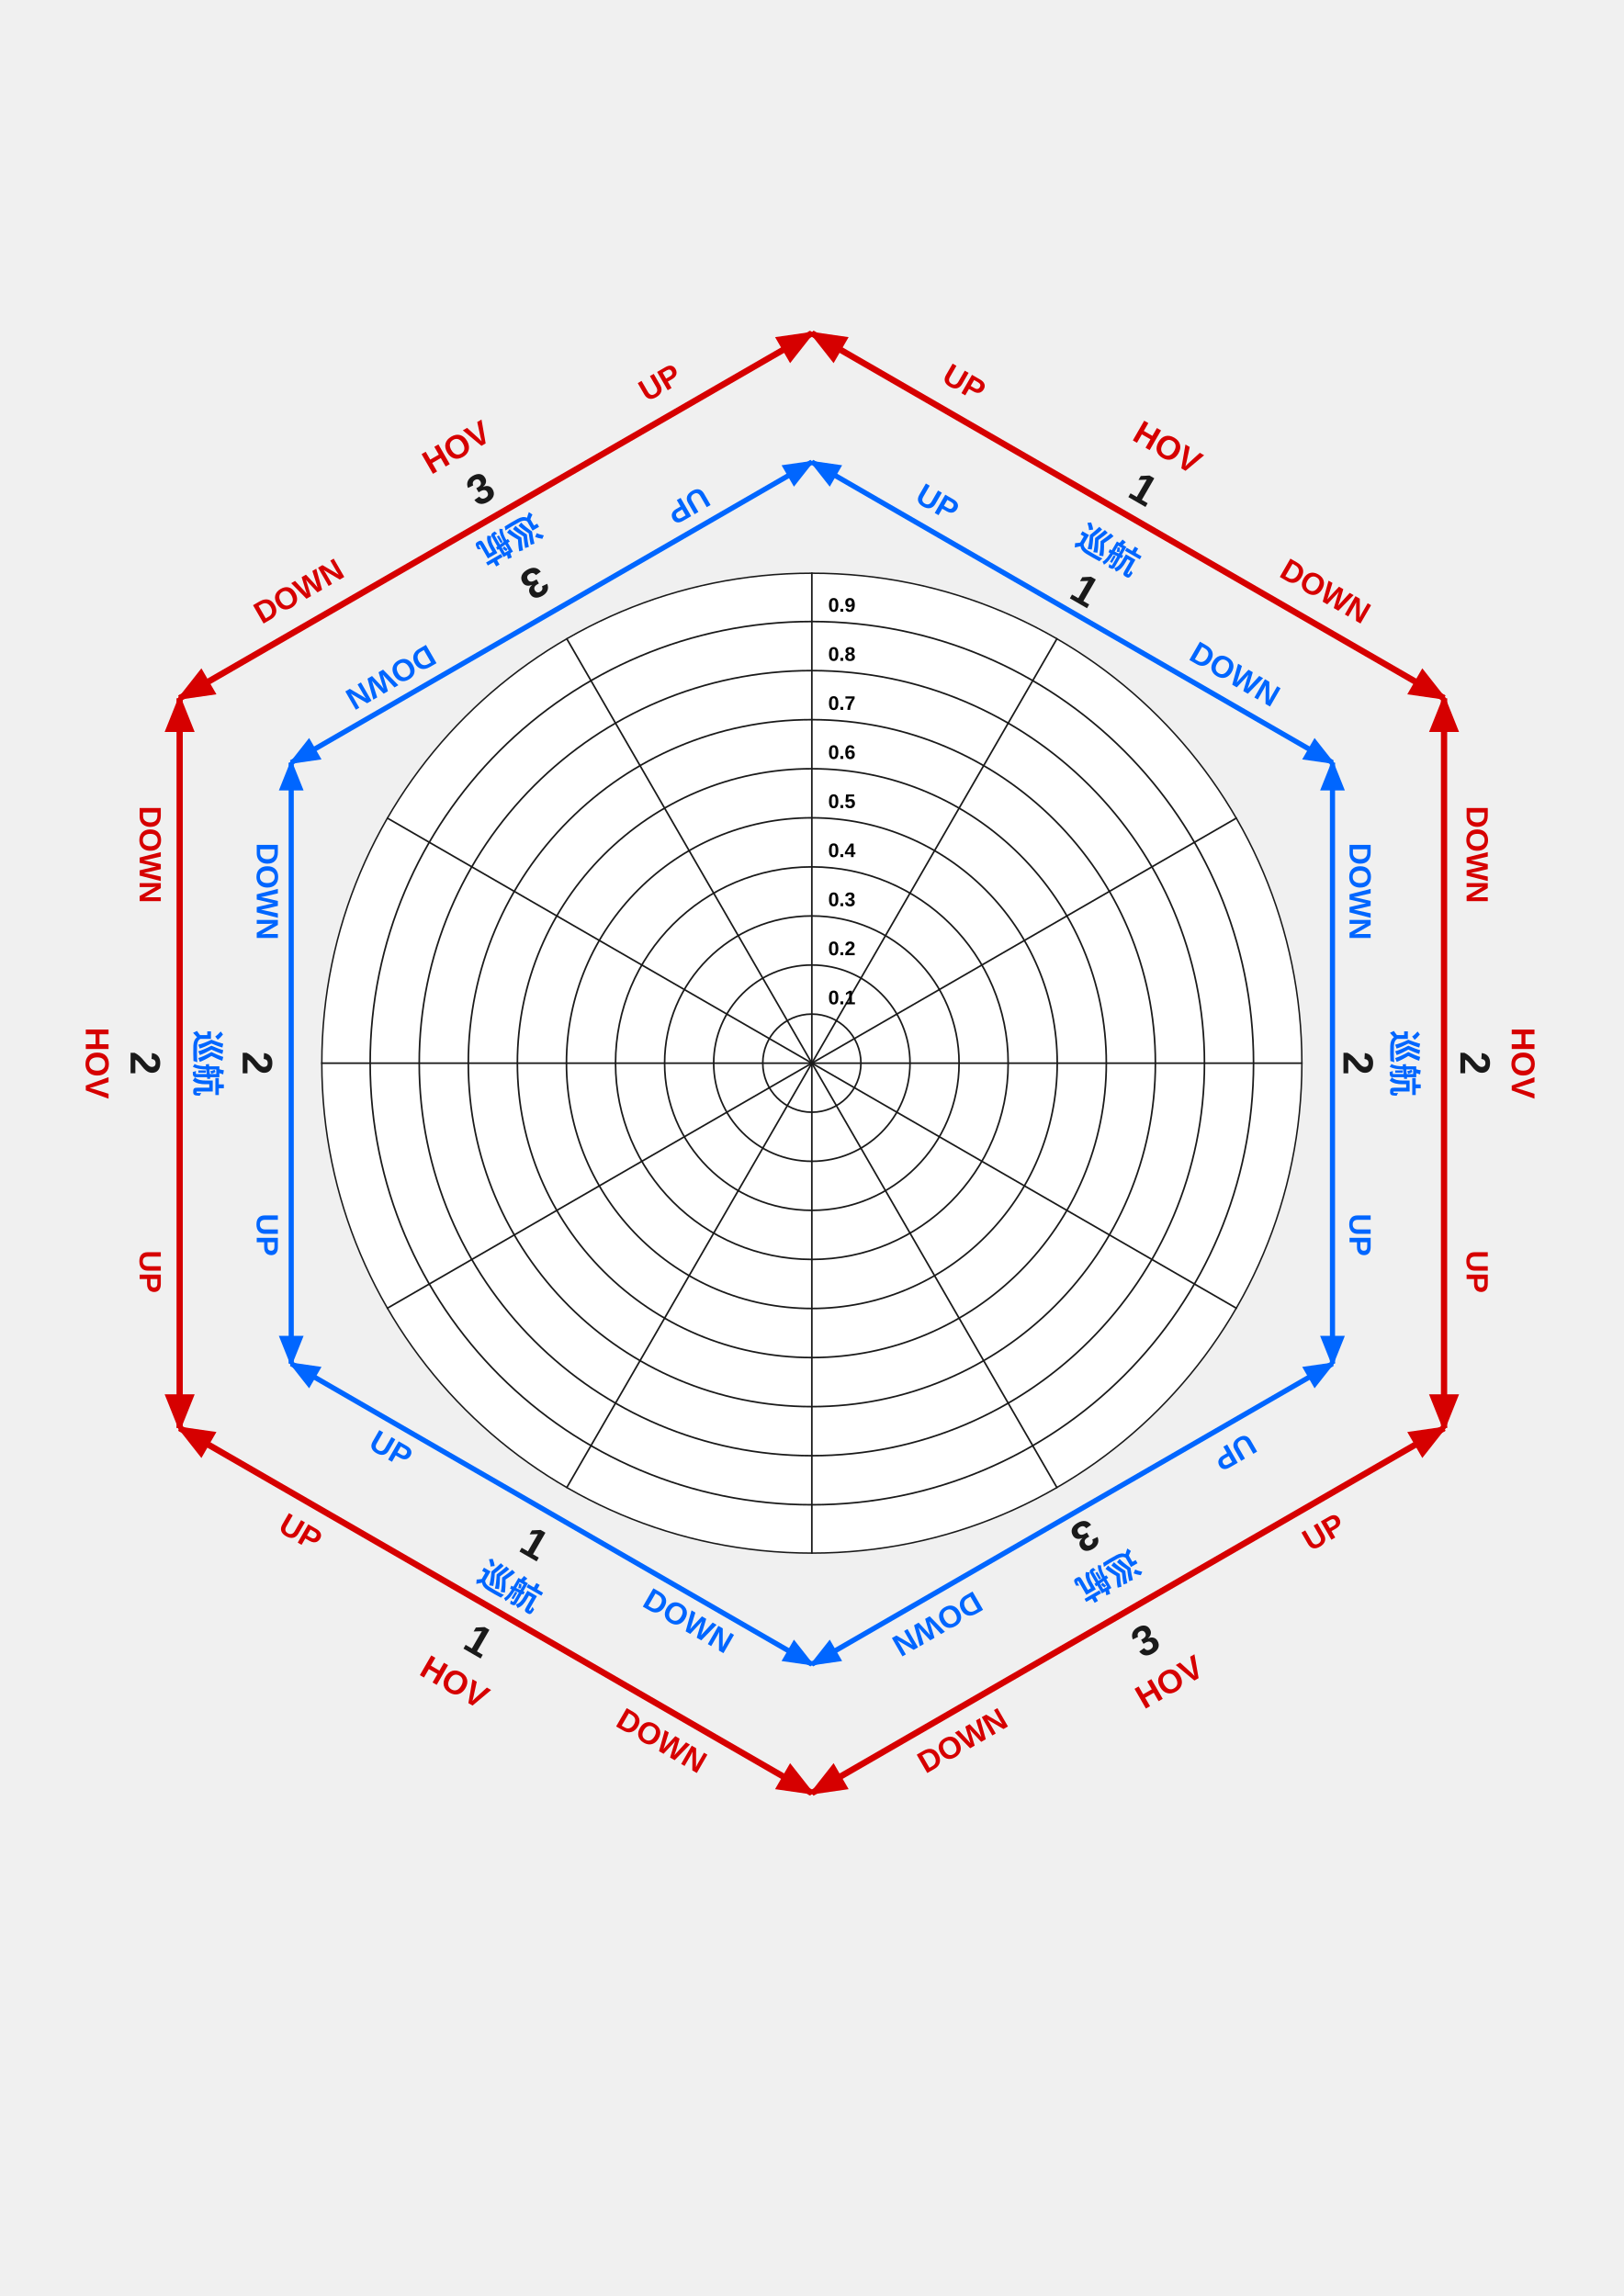
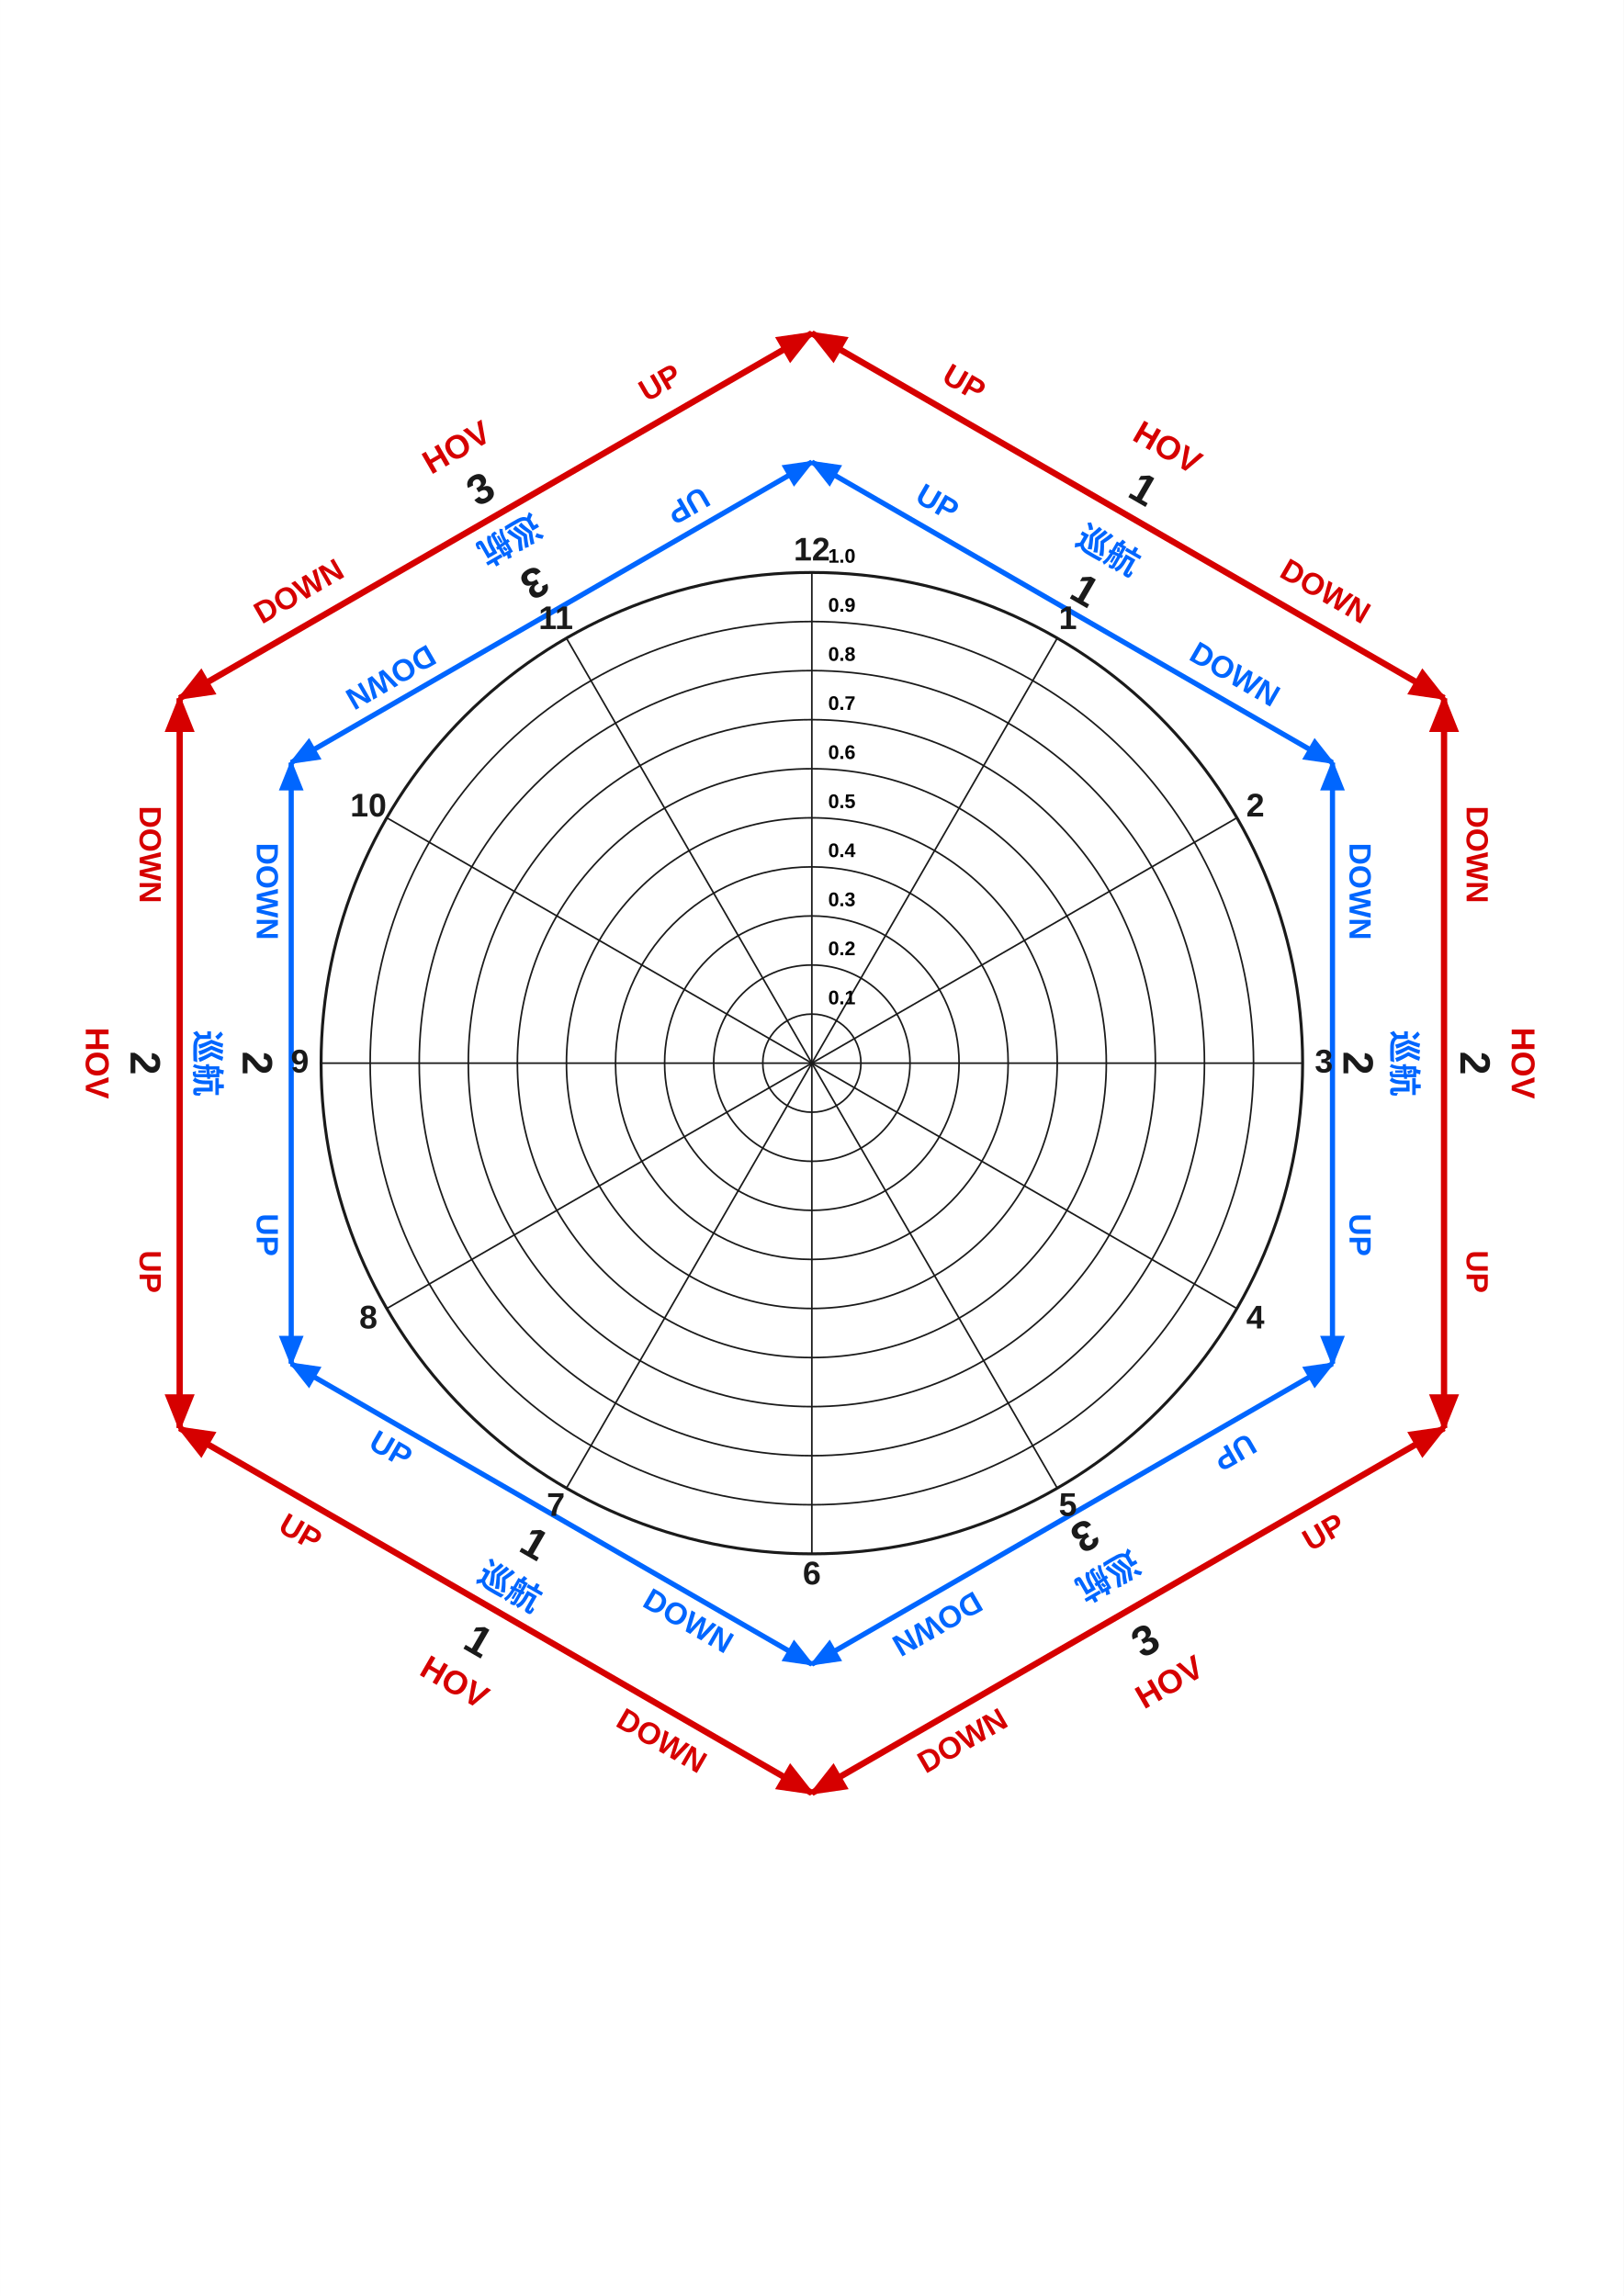
<svg xmlns="http://www.w3.org/2000/svg" width="210mm" height="297mm" viewBox="0 0 794 1123" role="img" aria-labelledby="chart-title chart-description">
  <defs>
-     <clipPath id="backgroundCircleClip" clipPathUnits="userSpaceOnUse">
-       <circle cx="397" cy="520" r="240" />
-     </clipPath>
    <marker id="hovArrowHead" viewBox="0 0 10 8" refX="9" refY="4" markerWidth="18" markerHeight="15" orient="auto-start-reverse" markerUnits="userSpaceOnUse">
      <path d="M0 0 L10 4 L0 8 Z" fill="#d60000" />
    </marker>
    <marker id="cruiseArrowHead" viewBox="0 0 10 8" refX="9" refY="4" markerWidth="18" markerHeight="15" orient="auto-start-reverse" markerUnits="userSpaceOnUse">
      <path d="M0 0 L10 4 L0 8 Z" fill="#0066ff" />
    </marker>
  </defs>
-   <g clip-path="url(#backgroundCircleClip)">
-     <g data-background-scale="true">
-       <g id="backgroundLayer">
-         <rect id="pageBackground" width="794" height="1123" fill="#ffffff" />
-       </g>
-       <g id="chartLayer" fill="none" stroke="#1a1a1a" stroke-width="1" transform="translate(397 520) scale(0.80) translate(-397 -520) translate(0 -41)">
-         <circle id="ring01" cx="397" cy="561" r="30" />
-         <circle id="ring02" cx="397" cy="561" r="60" />
-         <circle id="ring03" cx="397" cy="561" r="90" />
-         <circle id="ring04" cx="397" cy="561" r="120" />
-         <circle id="ring05" cx="397" cy="561" r="150" />
-         <circle id="ring06" cx="397" cy="561" r="180" />
-         <circle id="ring07" cx="397" cy="561" r="210" />
-         <circle id="ring08" cx="397" cy="561" r="240" />
-         <circle id="ring09" cx="397" cy="561" r="270" />
-         <g id="ring10">
-           <circle id="outerCircle" cx="397" cy="561" r="300" stroke-width="1.8" />
-         </g>
-         <line id="axis00" x1="397" y1="561" x2="397" y2="261" />
-         <line id="axis01" x1="397" y1="561" x2="547" y2="301.2" />
-         <line id="axis02" x1="397" y1="561" x2="656.8" y2="411" />
-         <line id="axis03" x1="397" y1="561" x2="697" y2="561" />
-         <line id="axis04" x1="397" y1="561" x2="656.8" y2="711" />
-         <line id="axis05" x1="397" y1="561" x2="547" y2="820.8" />
-         <line id="axis06" x1="397" y1="561" x2="397" y2="861" />
-         <line id="axis07" x1="397" y1="561" x2="247" y2="820.8" />
-         <line id="axis08" x1="397" y1="561" x2="137.2" y2="711" />
-         <line id="axis09" x1="397" y1="561" x2="97" y2="561" />
-         <line id="axis10" x1="397" y1="561" x2="137.2" y2="411" />
-         <line id="axis11" x1="397" y1="561" x2="247" y2="301.2" />
-       </g>
+   <g id="backgroundLayer">
+     <rect id="pageBackground" width="794" height="1123" fill="#ffffff" />
+   </g>
+   <g id="chartLayer" fill="none" stroke="#1a1a1a" stroke-width="1" transform="translate(397 520) scale(0.80) translate(-397 -520) translate(0 -41)">
+     <circle id="ring01" cx="397" cy="561" r="30" />
+     <circle id="ring02" cx="397" cy="561" r="60" />
+     <circle id="ring03" cx="397" cy="561" r="90" />
+     <circle id="ring04" cx="397" cy="561" r="120" />
+     <circle id="ring05" cx="397" cy="561" r="150" />
+     <circle id="ring06" cx="397" cy="561" r="180" />
+     <circle id="ring07" cx="397" cy="561" r="210" />
+     <circle id="ring08" cx="397" cy="561" r="240" />
+     <circle id="ring09" cx="397" cy="561" r="270" />
+     <g id="ring10">
+       <circle id="outerCircle" cx="397" cy="561" r="300" stroke-width="1.8" />
    </g>
+     <line id="axis00" x1="397" y1="561" x2="397" y2="261" />
+     <line id="axis01" x1="397" y1="561" x2="547" y2="301.2" />
+     <line id="axis02" x1="397" y1="561" x2="656.8" y2="411" />
+     <line id="axis03" x1="397" y1="561" x2="697" y2="561" />
+     <line id="axis04" x1="397" y1="561" x2="656.8" y2="711" />
+     <line id="axis05" x1="397" y1="561" x2="547" y2="820.8" />
+     <line id="axis06" x1="397" y1="561" x2="397" y2="861" />
+     <line id="axis07" x1="397" y1="561" x2="247" y2="820.8" />
+     <line id="axis08" x1="397" y1="561" x2="137.2" y2="711" />
+     <line id="axis09" x1="397" y1="561" x2="97" y2="561" />
+     <line id="axis10" x1="397" y1="561" x2="137.2" y2="411" />
+     <line id="axis11" x1="397" y1="561" x2="247" y2="301.2" />
  </g>
  <g id="hovLayer" fill="none" stroke="#d60000" stroke-width="3" stroke-linejoin="round">
    <g id="hovGroup" transform="rotate(0 397 520)" style="cursor: grab;">
      <circle id="hovRotationHandle" cx="397" cy="520" r="358" fill="none" stroke="transparent" stroke-width="44" pointer-events="stroke" style="touch-action: none;" />
      <g id="hovContent" transform="translate(397 520) scale(1.02) translate(-397 -520)">
        <g id="hovHexagon">
          <line id="hovArrowBody00" x1="397" y1="170" x2="700.1" y2="345" marker-start="url(#hovArrowHead)" marker-end="url(#hovArrowHead)" />
          <line id="hovArrowBody01" x1="700.1" y1="345" x2="700.1" y2="695" marker-start="url(#hovArrowHead)" marker-end="url(#hovArrowHead)" />
          <line id="hovArrowBody02" x1="700.1" y1="695" x2="397" y2="870" marker-start="url(#hovArrowHead)" marker-end="url(#hovArrowHead)" />
          <line id="hovArrowBody03" x1="397" y1="870" x2="93.9" y2="695" marker-start="url(#hovArrowHead)" marker-end="url(#hovArrowHead)" />
          <line id="hovArrowBody04" x1="93.9" y1="695" x2="93.9" y2="345" marker-start="url(#hovArrowHead)" marker-end="url(#hovArrowHead)" />
          <line id="hovArrowBody05" x1="93.9" y1="345" x2="397" y2="170" marker-start="url(#hovArrowHead)" marker-end="url(#hovArrowHead)" />
        </g>
        <g id="hovTypeLabels" fill="#d60000" stroke="none" font-family="Arial, 'Noto Sans JP', sans-serif" font-size="15.85" font-weight="700" text-anchor="middle" dominant-baseline="middle">
          <text id="hovTypeLabel1a" x="567.10" y="225.54" transform="rotate(30 567.10 225.54)">HOV</text>
          <text id="hovTypeLabel1b" x="225.27" y="817.62" transform="rotate(30 225.27 817.62)">HOV</text>
          <text id="hovTypeLabel2a" x="737.05" y="520.00" transform="rotate(90 737.05 520.00)">HOV</text>
          <text id="hovTypeLabel2b" x="53.40" y="520.00" transform="rotate(90 53.40 520.00)">HOV</text>
          <text id="hovTypeLabel3a" x="568.87" y="817.53" transform="rotate(-30 568.87 817.53)">HOV</text>
          <text id="hovTypeLabel3b" x="227.05" y="225.46" transform="rotate(-30 227.05 225.46)">HOV</text>
        </g>
        <g id="hovDirectionLabels" fill="#d60000" stroke="none" font-family="Arial, 'Noto Sans JP', sans-serif" font-size="14.73" font-weight="700" text-anchor="middle" dominant-baseline="middle">
          <text id="hovUpLabel3a" x="642.8" y="745.6" transform="rotate(-30 642.8 745.6)">UP</text>
          <text id="hovDownLabel3a" x="469.6" y="845.6" transform="rotate(-30 469.6 845.6)">DOWN</text>
          <text id="hovUpLabel3b" x="324.6" y="194.4" transform="rotate(-30 324.6 194.4)">UP</text>
          <text id="hovDownLabel3b" x="151.4" y="294.4" transform="rotate(-30 151.4 294.4)">DOWN</text>
          <text id="hovDownLabel1a" x="642.8" y="294.4" transform="rotate(30 642.8 294.4)">DOWN</text>
          <text id="hovUpLabel1a" x="469.6" y="194.4" transform="rotate(30 469.6 194.4)">UP</text>
          <text id="hovDownLabel1b" x="324.6" y="845.6" transform="rotate(30 324.6 845.6)">DOWN</text>
          <text id="hovUpLabel1b" x="151.4" y="745.6" transform="rotate(30 151.4 745.6)">UP</text>
          <text id="hovUpLabel2a" x="715.1" y="620" transform="rotate(90 715.1 620)">UP</text>
          <text id="hovDownLabel2a" x="715.1" y="420" transform="rotate(90 715.1 420)">DOWN</text>
          <text id="hovUpLabel2b" x="78.9" y="620" transform="rotate(90 78.9 620)">UP</text>
          <text id="hovDownLabel2b" x="78.9" y="420" transform="rotate(90 78.9 420)">DOWN</text>
        </g>
        <g id="hovSideLabels" fill="#1a1a1a" stroke="none" font-family="Arial, 'Noto Sans JP', sans-serif" font-size="20.38" font-weight="700" text-anchor="middle" dominant-baseline="middle">
          <text id="hovSideLabel1a" x="555.43" y="245.74" transform="rotate(30 555.43 245.74)">1</text>
          <text id="hovSideLabel1b" x="236.66" y="797.93" transform="rotate(30 236.66 797.93)">1</text>
          <text id="hovSideLabel2a" x="713.72" y="520.00" transform="rotate(90 713.72 520.00)">2</text>
          <text id="hovSideLabel2b" x="76.15" y="520.00" transform="rotate(90 76.15 520.00)">2</text>
          <text id="hovSideLabel3a" x="557.49" y="797.83" transform="rotate(-30 557.49 797.83)">3</text>
          <text id="hovSideLabel3b" x="238.73" y="245.66" transform="rotate(-30 238.73 245.66)">3</text>
        </g>
      </g>
    </g>
  </g>
  <g id="cruiseLayer" fill="none" stroke="#0066ff" stroke-width="3" stroke-linejoin="round">
    <g id="cruiseGroup" transform="rotate(0 397 520)" style="cursor: grab;">
      <circle id="cruiseRotationHandle" cx="397" cy="520" r="294" fill="none" stroke="transparent" stroke-width="44" pointer-events="stroke" style="touch-action: none;" />
      <g id="cruiseContent" transform="translate(397 520) scale(0.84) translate(-397 -520)">
        <g id="cruiseHexagon">
          <line id="cruiseArrowBody00" x1="397" y1="170" x2="700.1" y2="345" marker-start="url(#cruiseArrowHead)" marker-end="url(#cruiseArrowHead)" />
          <line id="cruiseArrowBody01" x1="700.1" y1="345" x2="700.1" y2="695" marker-start="url(#cruiseArrowHead)" marker-end="url(#cruiseArrowHead)" />
          <line id="cruiseArrowBody02" x1="700.1" y1="695" x2="397" y2="870" marker-start="url(#cruiseArrowHead)" marker-end="url(#cruiseArrowHead)" />
          <line id="cruiseArrowBody03" x1="397" y1="870" x2="93.9" y2="695" marker-start="url(#cruiseArrowHead)" marker-end="url(#cruiseArrowHead)" />
          <line id="cruiseArrowBody04" x1="93.9" y1="695" x2="93.9" y2="345" marker-start="url(#cruiseArrowHead)" marker-end="url(#cruiseArrowHead)" />
          <line id="cruiseArrowBody05" x1="93.9" y1="345" x2="397" y2="170" marker-start="url(#cruiseArrowHead)" marker-end="url(#cruiseArrowHead)" />
        </g>
        <g id="cruiseTypeLabels" fill="#0066ff" stroke="none" font-family="Arial, 'Noto Sans JP', sans-serif" font-size="19.25" font-weight="700" text-anchor="middle" dominant-baseline="middle">
          <text id="cruiseTypeLabel1a" x="569.50" y="221.39" transform="rotate(30 569.50 221.39)">巡航</text>
          <text id="cruiseTypeLabel1b" x="221.09" y="824.86" transform="rotate(30 221.09 824.86)">巡航</text>
          <text id="cruiseTypeLabel2a" x="741.85" y="520.00" transform="rotate(90 741.85 520.00)">巡航</text>
          <text id="cruiseTypeLabel2b" x="45.05" y="520.00" transform="rotate(90 45.05 520.00)">巡航</text>
          <text id="cruiseTypeLabel3a" x="569.49" y="818.60" transform="rotate(150 569.49 818.60)">巡航</text>
          <text id="cruiseTypeLabel3b" x="221.09" y="215.14" transform="rotate(150 221.09 215.14)">巡航</text>
        </g>
        <g id="cruiseDirectionLabels" fill="#0066ff" stroke="none" font-family="Arial, 'Noto Sans JP', sans-serif" font-size="17.88" font-weight="700" text-anchor="middle" dominant-baseline="middle">
          <text id="cruiseUpLabel3a" x="642.8" y="745.6" transform="rotate(150 642.8 745.6)">UP</text>
          <text id="cruiseDownLabel3a" x="469.6" y="845.6" transform="rotate(150 469.6 845.6)">DOWN</text>
          <text id="cruiseUpLabel3b" x="324.6" y="194.4" transform="rotate(150 324.6 194.4)">UP</text>
          <text id="cruiseDownLabel3b" x="151.4" y="294.4" transform="rotate(150 151.4 294.4)">DOWN</text>
          <text id="cruiseDownLabel1a" x="642.8" y="294.4" transform="rotate(30 642.8 294.4)">DOWN</text>
          <text id="cruiseUpLabel1a" x="469.6" y="194.4" transform="rotate(30 469.6 194.4)">UP</text>
          <text id="cruiseDownLabel1b" x="324.6" y="845.6" transform="rotate(30 324.6 845.6)">DOWN</text>
          <text id="cruiseUpLabel1b" x="151.4" y="745.6" transform="rotate(30 151.4 745.6)">UP</text>
          <text id="cruiseUpLabel2a" x="715.1" y="620" transform="rotate(90 715.1 620)">UP</text>
          <text id="cruiseDownLabel2a" x="715.1" y="420" transform="rotate(90 715.1 420)">DOWN</text>
          <text id="cruiseUpLabel2b" x="78.9" y="620" transform="rotate(90 78.9 620)">UP</text>
          <text id="cruiseDownLabel2b" x="78.9" y="420" transform="rotate(90 78.9 420)">DOWN</text>
        </g>
        <g id="cruiseSideLabels" fill="#1a1a1a" stroke="none" font-family="Arial, 'Noto Sans JP', sans-serif" font-size="24.75" font-weight="700" text-anchor="middle" dominant-baseline="middle">
          <text id="cruiseSideLabel1a" x="555.33" y="245.92" transform="rotate(30 555.33 245.92)">1</text>
          <text id="cruiseSideLabel1b" x="234.91" y="800.94" transform="rotate(30 234.91 800.94)">1</text>
          <text id="cruiseSideLabel2a" x="713.52" y="520.00" transform="rotate(90 713.52 520.00)">2</text>
          <text id="cruiseSideLabel2b" x="72.67" y="520.00" transform="rotate(90 72.67 520.00)">2</text>
          <text id="cruiseSideLabel3a" x="555.32" y="794.07" transform="rotate(150 555.32 794.07)">3</text>
          <text id="cruiseSideLabel3b" x="234.92" y="239.06" transform="rotate(150 234.92 239.06)">3</text>
        </g>
      </g>
    </g>
  </g>
-   <g clip-path="url(#backgroundCircleClip)">
-     <g data-background-scale="true">
-       <g id="dotLayer" style="pointer-events: none;" />
-       <g id="tableLayer" transform="translate(397 520) scale(0.80) translate(-397 -520) translate(0 -41)" fill="#1a1a1a" font-family="Arial, 'Noto Sans JP', sans-serif">
-         <g id="radiusLabels" fill="#000000" font-size="12" font-weight="700" text-anchor="start">
-           <text id="radiusLabel01" x="407" y="525">0.1</text>
-           <text id="radiusLabel02" x="407" y="495">0.2</text>
-           <text id="radiusLabel03" x="407" y="465">0.3</text>
-           <text id="radiusLabel04" x="407" y="435">0.4</text>
-           <text id="radiusLabel05" x="407" y="405">0.5</text>
-           <text id="radiusLabel06" x="407" y="375">0.6</text>
-           <text id="radiusLabel07" x="407" y="345">0.7</text>
-           <text id="radiusLabel08" x="407" y="315">0.8</text>
-           <text id="radiusLabel09" x="407" y="285">0.9</text>
-           <text id="radiusLabel10" x="407" y="255">1.0</text>
-         </g>
-         <g id="clockLabels" fill="#1a1a1a" font-size="20" font-weight="700" text-anchor="middle" dominant-baseline="middle">
-           <text id="clock00" x="397" y="248">12</text>
-           <text id="clock01" x="553.5" y="289.9">1</text>
-           <text id="clock02" x="668.1" y="404.5">2</text>
-           <text id="clock03" x="710" y="561">3</text>
-           <text id="clock04" x="668.1" y="717.5">4</text>
-           <text id="clock05" x="553.5" y="832.1">5</text>
-           <text id="clock06" x="397" y="874">6</text>
-           <text id="clock07" x="240.5" y="832.1">7</text>
-           <text id="clock08" x="125.9" y="717.5">8</text>
-           <text id="clock09" x="84" y="561">9</text>
-           <text id="clock10" x="125.9" y="404.5">10</text>
-           <text id="clock11" x="240.5" y="289.9">11</text>
-         </g>
-       </g>
+   <g id="dotLayer" style="pointer-events: none;" />
+   <g id="tableLayer" transform="translate(397 520) scale(0.80) translate(-397 -520) translate(0 -41)" fill="#1a1a1a" font-family="Arial, 'Noto Sans JP', sans-serif">
+     <g id="radiusLabels" fill="#000000" font-size="12" font-weight="700" text-anchor="start">
+       <text id="radiusLabel01" x="407" y="525">0.1</text>
+       <text id="radiusLabel02" x="407" y="495">0.2</text>
+       <text id="radiusLabel03" x="407" y="465">0.3</text>
+       <text id="radiusLabel04" x="407" y="435">0.4</text>
+       <text id="radiusLabel05" x="407" y="405">0.5</text>
+       <text id="radiusLabel06" x="407" y="375">0.6</text>
+       <text id="radiusLabel07" x="407" y="345">0.7</text>
+       <text id="radiusLabel08" x="407" y="315">0.8</text>
+       <text id="radiusLabel09" x="407" y="285">0.9</text>
+       <text id="radiusLabel10" x="407" y="255">1.0</text>
+     </g>
+     <g id="clockLabels" fill="#1a1a1a" font-size="20" font-weight="700" text-anchor="middle" dominant-baseline="middle">
+       <text id="clock00" x="397" y="248">12</text>
+       <text id="clock01" x="553.5" y="289.9">1</text>
+       <text id="clock02" x="668.1" y="404.5">2</text>
+       <text id="clock03" x="710" y="561">3</text>
+       <text id="clock04" x="668.1" y="717.5">4</text>
+       <text id="clock05" x="553.5" y="832.1">5</text>
+       <text id="clock06" x="397" y="874">6</text>
+       <text id="clock07" x="240.5" y="832.1">7</text>
+       <text id="clock08" x="125.9" y="717.5">8</text>
+       <text id="clock09" x="84" y="561">9</text>
+       <text id="clock10" x="125.9" y="404.5">10</text>
+       <text id="clock11" x="240.5" y="289.9">11</text>
    </g>
  </g>
</svg>
